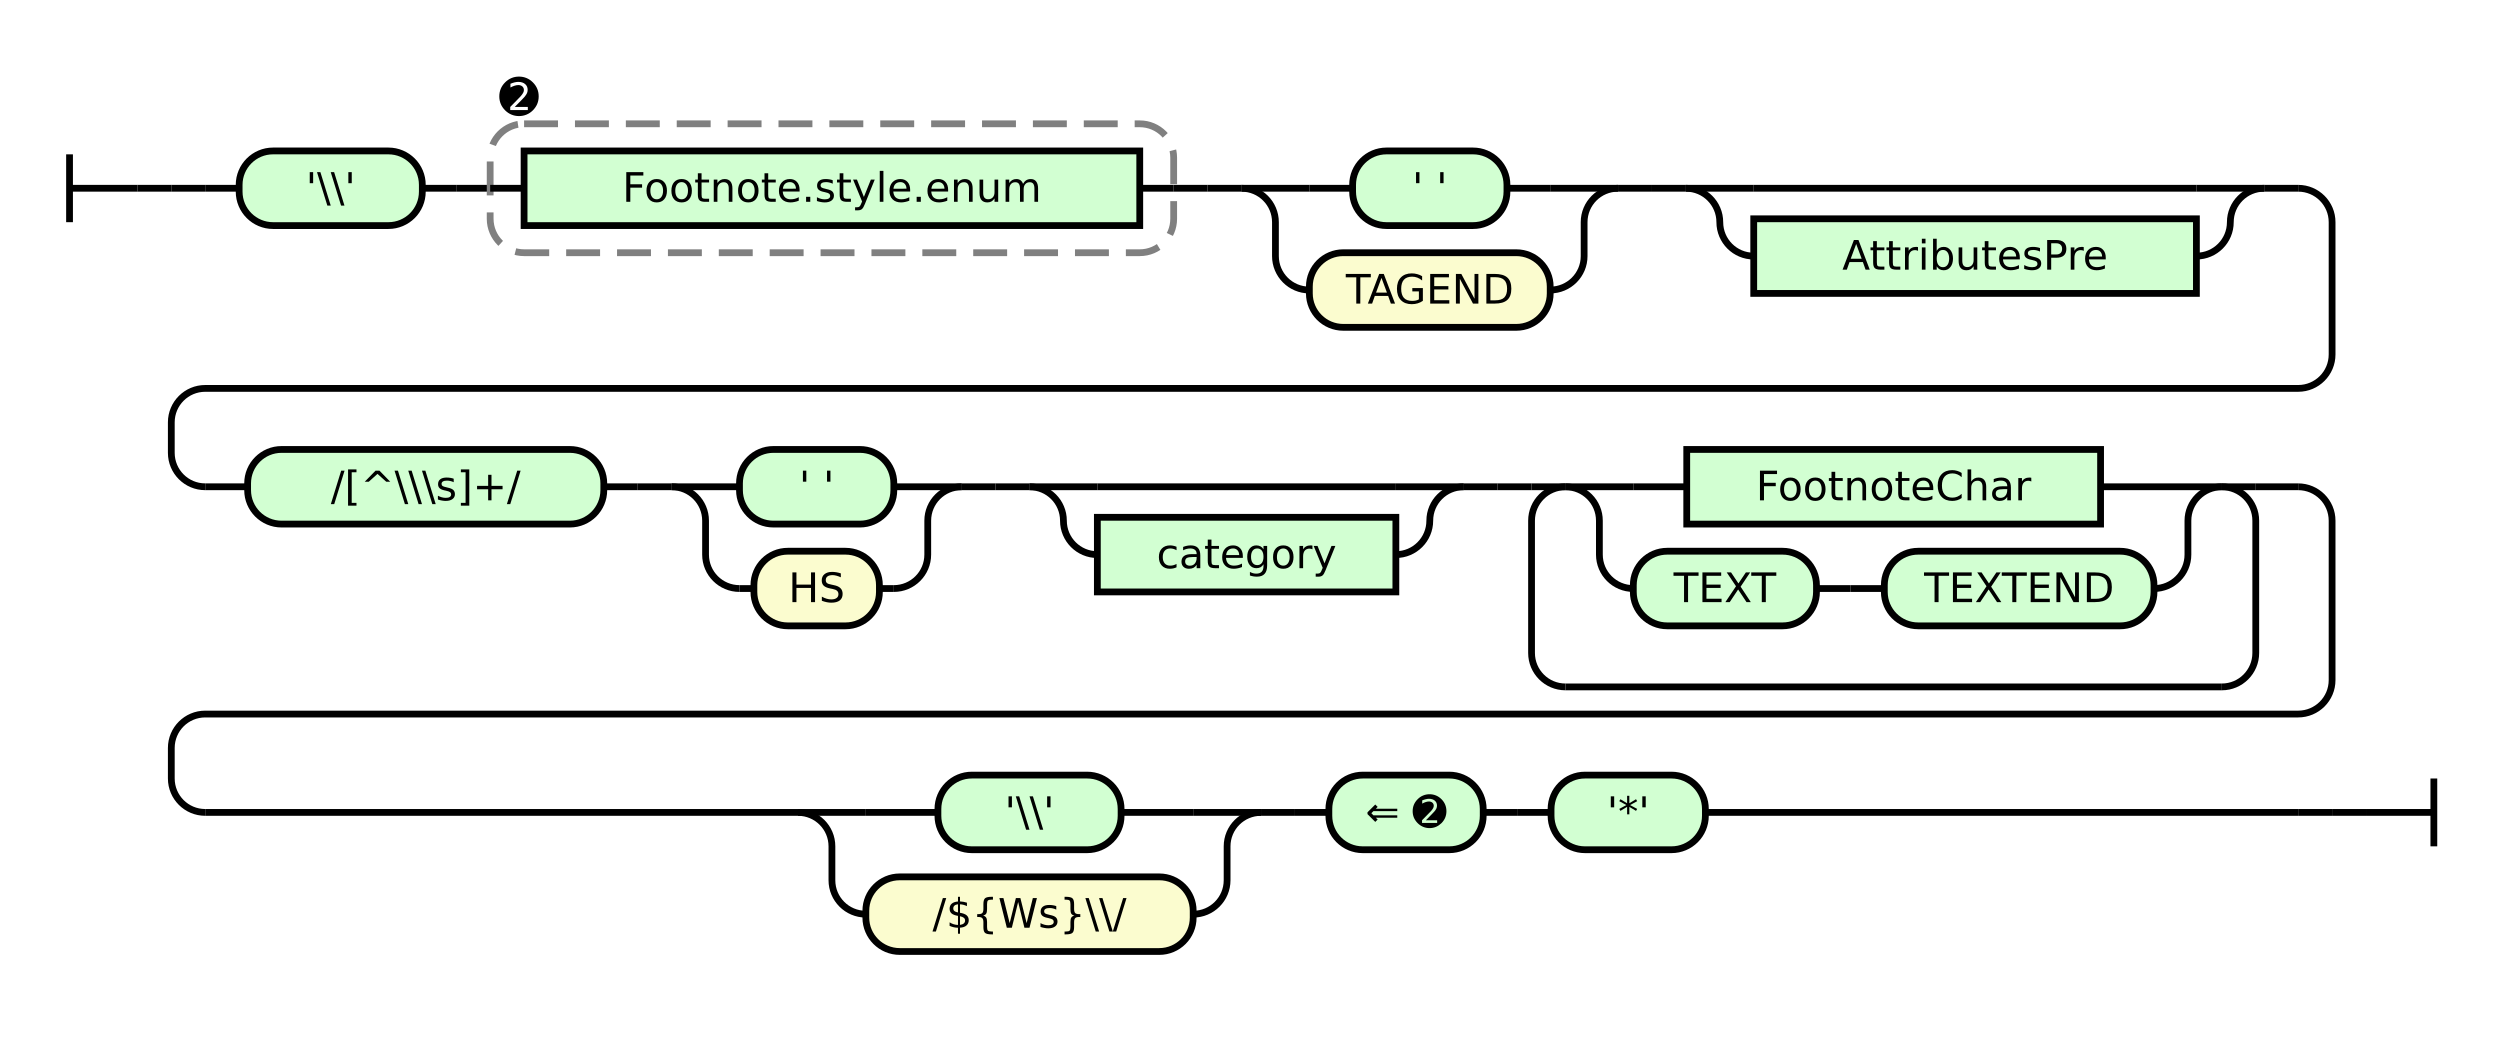
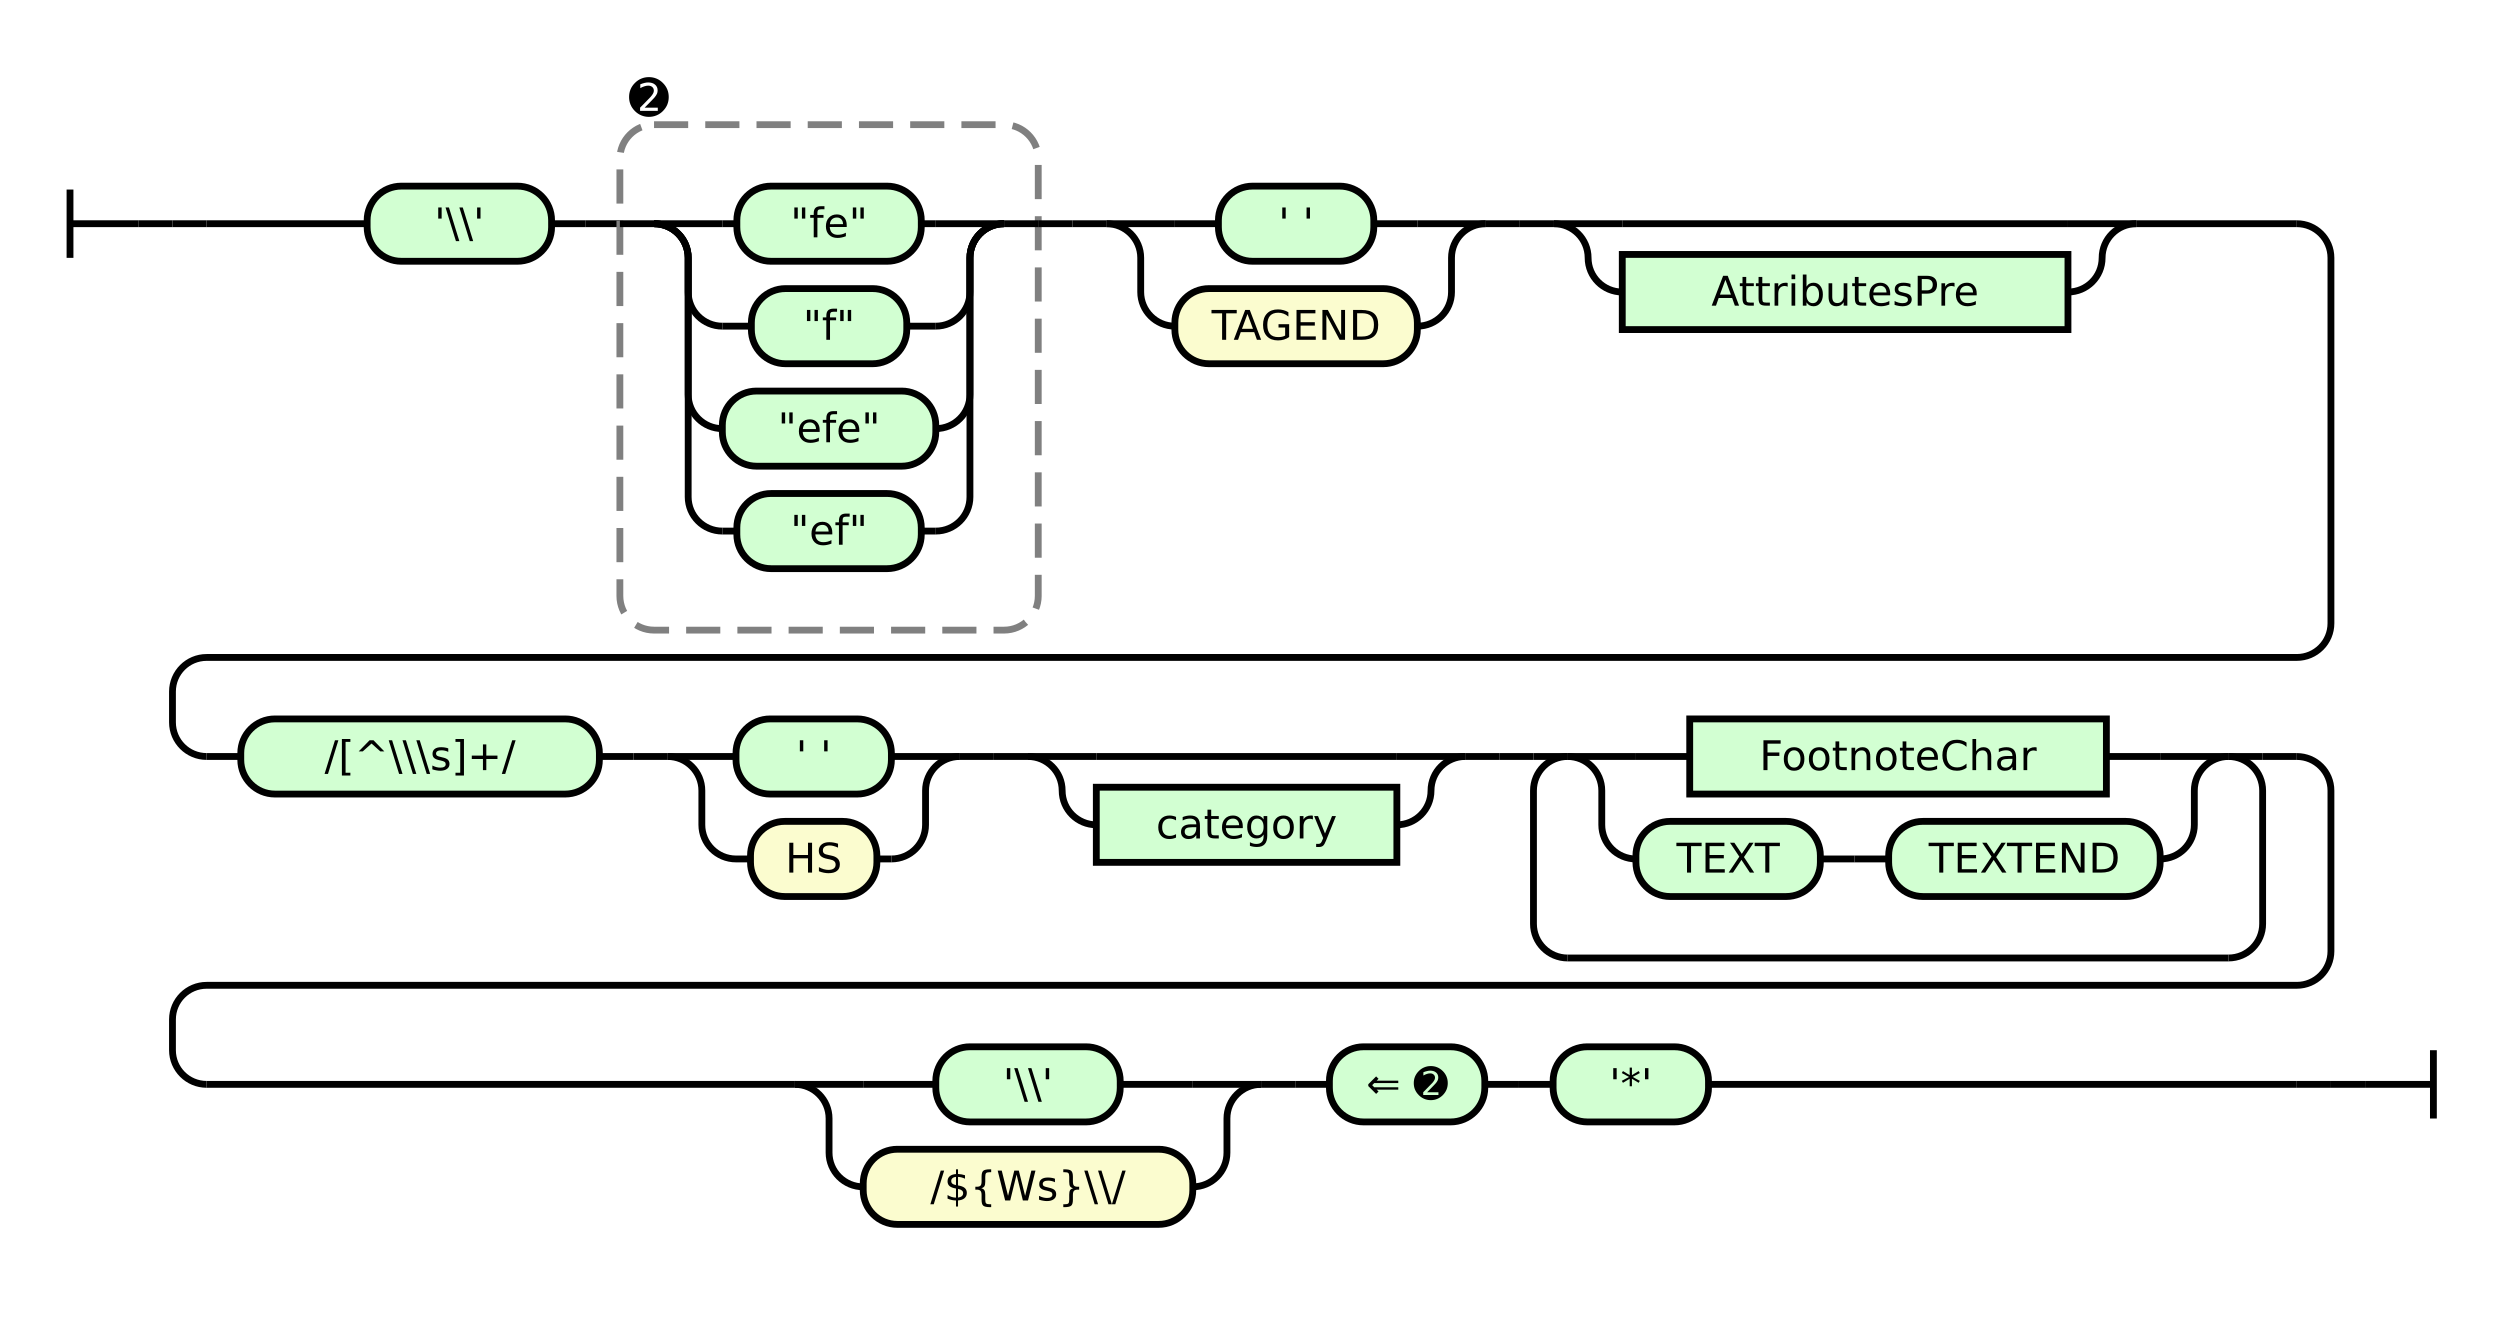
- <svg xmlns="http://www.w3.org/2000/svg" class="railroad-diagram" height="310" viewBox="0 0 737.0 310" width="737.0">
+ <svg xmlns="http://www.w3.org/2000/svg" class="railroad-diagram" height="388" viewBox="0 0 732.0 388" width="732.0">
  <g transform="translate(.5 .5)">
    <style>/*  */

    svg.railroad-diagram {
        background-color: hsl(30,20%,95%);
    }
    svg.railroad-diagram path {
        stroke-width: 2;
        stroke: black;
        fill: none;
    }
    svg.railroad-diagram text {
        font-size: 12px;
        text-anchor: middle;
        font-family: DejaVu Sans;
    }
    svg.railroad-diagram text.label {
        text-anchor:start;
    }
    svg.railroad-diagram text.comment {
        font-family: DejaVu Sans;
        font-size: 14px;
    }
    svg.railroad-diagram rect{
        stroke-width: 2;
        stroke: black;
        fill: rgb(210, 255, 210);
    }
    svg.railroad-diagram rect.group-box {
        stroke: gray;
        stroke-dasharray: 10 5;
        fill: none;
    }
    .terminal {
        font-family: DejaVu Sans;
    }
    svg.railroad-diagram g.altterminal rect {
        fill: rgb(251, 252, 207)
    }

/*  */
</style>
    <g>
-       <path d="M 20 45 v 20 m 0 -10 h 20" />
+       <path d="M 20 55 v 20 m 0 -10 h 20" />
    </g>
-     <path d="M 40 55 h 10" />
+     <path d="M 40 65 h 10" />
    <g>
-       <path d="M 50 55 h 0.0" />
-       <path d="M 687.0 239 h 0.0" />
+       <path d="M 50 65 h 0.0" />
+       <path d="M 682.0 317 h 0.0" />
      <g>
-         <path d="M 50.0 55 h 0.0" />
-         <path d="M 50.0 55 h 10" />
+         <path d="M 50.0 65 h 0.0" />
+         <path d="M 50.0 65 h 10" />
        <g>
-           <path d="M 60.0 55 h 10.0" />
-           <path d="M 667.0 55 h 10.0" />
+           <path d="M 60.0 65 h 47.0" />
+           <path d="M 625.0 65 h 47.0" />
          <g class="terminal ">
-             <path d="M 70.0 55 h 0.0" />
-             <path d="M 124.0 55 h 0.0" />
-             <rect height="22" rx="10" ry="10" width="54.0" x="70.0" y="44" />
-             <text x="97.0" y="59">'\\'</text>
-           </g>
-           <path d="M 124.0 55 h 10" />
-           <path d="M 134.0 55 h 10" />
-           <g>
-             <path d="M 144.0 55 h 0.0" />
-             <path d="M 345.5 55 h 0.0" />
-             <rect class="group-box" height="38" rx="10" ry="10" width="201.5" x="144.0" y="36" />
+             <path d="M 107.0 65 h 0.0" />
+             <path d="M 161.0 65 h 0.0" />
+             <rect height="22" rx="10" ry="10" width="54.0" x="107.0" y="54" />
+             <text x="134.0" y="69">'\\'</text>
+           </g>
+           <path d="M 161.0 65 h 10" />
+           <path d="M 171.0 65 h 10" />
+           <g>
+             <path d="M 181.0 65 h 0.0" />
+             <path d="M 303.5 65 h 0.0" />
+             <rect class="group-box" height="148" rx="10" ry="10" width="122.5" x="181.0" y="36" />
            <g>
-               <path d="M 144.0 55 h 10.0" />
-               <path d="M 335.5 55 h 10.0" />
+               <path d="M 181.0 65 h 10.0" />
+               <path d="M 293.5 65 h 10.0" />
+               <g>
+                 <path d="M 191.0 65 h 0.0" />
+                 <path d="M 293.5 65 h 0.0" />
+                 <path d="M 191.0 65 h 20" />
+                 <g class="terminal ">
+                   <path d="M 211.0 65 h 4.25" />
+                   <path d="M 269.25 65 h 4.25" />
+                   <rect height="22" rx="10" ry="10" width="54.0" x="215.25" y="54" />
+                   <text x="242.25" y="69">"fe"</text>
+                 </g>
+                 <path d="M 273.5 65 h 20" />
+                 <path d="M 191.0 65 a 10 10 0 0 1 10 10 v 10 a 10 10 0 0 0 10 10" />
+                 <g class="terminal ">
+                   <path d="M 211.0 95 h 8.5" />
+                   <path d="M 265.0 95 h 8.5" />
+                   <rect height="22" rx="10" ry="10" width="45.5" x="219.5" y="84" />
+                   <text x="242.25" y="99">"f"</text>
+                 </g>
+                 <path d="M 273.5 95 a 10 10 0 0 0 10 -10 v -10 a 10 10 0 0 1 10 -10" />
+                 <path d="M 191.0 65 a 10 10 0 0 1 10 10 v 40 a 10 10 0 0 0 10 10" />
+                 <g class="terminal ">
+                   <path d="M 211.0 125 h 0.0" />
+                   <path d="M 273.5 125 h 0.0" />
+                   <rect height="22" rx="10" ry="10" width="62.5" x="211.0" y="114" />
+                   <text x="242.25" y="129">"efe"</text>
+                 </g>
+                 <path d="M 273.5 125 a 10 10 0 0 0 10 -10 v -40 a 10 10 0 0 1 10 -10" />
+                 <path d="M 191.0 65 a 10 10 0 0 1 10 10 v 70 a 10 10 0 0 0 10 10" />
+                 <g class="terminal ">
+                   <path d="M 211.0 155 h 4.25" />
+                   <path d="M 269.25 155 h 4.25" />
+                   <rect height="22" rx="10" ry="10" width="54.0" x="215.25" y="144" />
+                   <text x="242.25" y="159">"ef"</text>
+                 </g>
+                 <path d="M 273.5 155 a 10 10 0 0 0 10 -10 v -70 a 10 10 0 0 1 10 -10" />
+               </g>
+             </g>
+             <g class="non-terminal ">
+               <path d="M 181.0 28 h 0.0" />
+               <path d="M 198.0 28 h 0.0" />
+               <text class="comment" x="189.5" y="33">➋</text>
+             </g>
+           </g>
+           <path d="M 303.5 65 h 10" />
+           <path d="M 313.5 65 h 10" />
+           <g>
+             <path d="M 323.5 65 h 0.0" />
+             <path d="M 434.5 65 h 0.0" />
+             <path d="M 323.5 65 h 20" />
+             <g class="terminal ">
+               <path d="M 343.5 65 h 12.75" />
+               <path d="M 401.75 65 h 12.75" />
+               <rect height="22" rx="10" ry="10" width="45.5" x="356.25" y="54" />
+               <text x="379.0" y="69">' '</text>
+             </g>
+             <path d="M 414.5 65 h 20" />
+             <path d="M 323.5 65 a 10 10 0 0 1 10 10 v 10 a 10 10 0 0 0 10 10" />
+             <g class="terminal altterminal">
+               <path d="M 343.5 95 h 0.0" />
+               <path d="M 414.5 95 h 0.0" />
+               <rect height="22" rx="10" ry="10" width="71.0" x="343.5" y="84" />
+               <text x="379.0" y="99">TAGEND</text>
+             </g>
+             <path d="M 414.5 95 a 10 10 0 0 0 10 -10 v -10 a 10 10 0 0 1 10 -10" />
+           </g>
+           <path d="M 434.5 65 h 10" />
+           <path d="M 444.5 65 h 10" />
+           <g>
+             <path d="M 454.5 65 h 0.0" />
+             <path d="M 625.0 65 h 0.0" />
+             <path d="M 454.5 65 h 20" />
+             <g>
+               <path d="M 474.5 65 h 130.5" />
+             </g>
+             <path d="M 605.0 65 h 20" />
+             <path d="M 454.5 65 a 10 10 0 0 1 10 10 v 0 a 10 10 0 0 0 10 10" />
+             <g class="non-terminal ">
+               <path d="M 474.5 85 h 0.0" />
+               <path d="M 605.0 85 h 0.0" />
+               <rect height="22" width="130.5" x="474.5" y="74" />
+               <text x="539.75" y="89">AttributesPre</text>
+             </g>
+             <path d="M 605.0 85 a 10 10 0 0 0 10 -10 v 0 a 10 10 0 0 1 10 -10" />
+           </g>
+         </g>
+         <path d="M 672.0 65 a 10 10 0 0 1 10 10 v 107 a 10 10 0 0 1 -10 10 h -612.0 a 10 10 0 0 0 -10 10 v 9 a 10 10 0 0 0 10 10" />
+         <g>
+           <path d="M 60.0 221 h 10.0" />
+           <path d="M 662.0 221 h 10.0" />
+           <g class="terminal ">
+             <path d="M 70.0 221 h 0.0" />
+             <path d="M 175.0 221 h 0.0" />
+             <rect height="22" rx="10" ry="10" width="105.0" x="70.0" y="210" />
+             <text x="122.5" y="225">/[^\\\s]+/</text>
+           </g>
+           <path d="M 175.0 221 h 10" />
+           <path d="M 185.0 221 h 10" />
+           <g>
+             <path d="M 195.0 221 h 0.0" />
+             <path d="M 280.5 221 h 0.0" />
+             <path d="M 195.0 221 h 20" />
+             <g class="terminal ">
+               <path d="M 215.0 221 h 0.0" />
+               <path d="M 260.5 221 h 0.0" />
+               <rect height="22" rx="10" ry="10" width="45.5" x="215.0" y="210" />
+               <text x="237.75" y="225">' '</text>
+             </g>
+             <path d="M 260.5 221 h 20" />
+             <path d="M 195.0 221 a 10 10 0 0 1 10 10 v 10 a 10 10 0 0 0 10 10" />
+             <g class="terminal altterminal">
+               <path d="M 215.0 251 h 4.25" />
+               <path d="M 256.25 251 h 4.25" />
+               <rect height="22" rx="10" ry="10" width="37.0" x="219.25" y="240" />
+               <text x="237.75" y="255">HS</text>
+             </g>
+             <path d="M 260.5 251 a 10 10 0 0 0 10 -10 v -10 a 10 10 0 0 1 10 -10" />
+           </g>
+           <path d="M 280.5 221 h 10" />
+           <path d="M 290.5 221 h 10" />
+           <g>
+             <path d="M 300.5 221 h 0.0" />
+             <path d="M 662.0 221 h 0.0" />
+             <g>
+               <path d="M 300.5 221 h 0.0" />
+               <path d="M 428.5 221 h 0.0" />
+               <path d="M 300.5 221 h 20" />
+               <g>
+                 <path d="M 320.5 221 h 88.0" />
+               </g>
+               <path d="M 408.5 221 h 20" />
+               <path d="M 300.5 221 a 10 10 0 0 1 10 10 v 0 a 10 10 0 0 0 10 10" />
              <g class="non-terminal ">
-                 <path d="M 154.0 55 h 0.0" />
-                 <path d="M 335.5 55 h 0.0" />
-                 <rect height="22" width="181.5" x="154.0" y="44" />
-                 <text x="244.75" y="59">Footnote.style.enum</text>
-               </g>
-             </g>
-             <g class="non-terminal ">
-               <path d="M 144.0 28 h 0.0" />
-               <path d="M 161.0 28 h 0.0" />
-               <text class="comment" x="152.5" y="33">➋</text>
-             </g>
-           </g>
-           <path d="M 345.5 55 h 10" />
-           <path d="M 355.5 55 h 10" />
-           <g>
-             <path d="M 365.5 55 h 0.0" />
-             <path d="M 476.5 55 h 0.0" />
-             <path d="M 365.5 55 h 20" />
+                 <path d="M 320.5 241 h 0.0" />
+                 <path d="M 408.5 241 h 0.0" />
+                 <rect height="22" width="88.0" x="320.5" y="230" />
+                 <text x="364.5" y="245">category</text>
+               </g>
+               <path d="M 408.5 241 a 10 10 0 0 0 10 -10 v 0 a 10 10 0 0 1 10 -10" />
+             </g>
+             <path d="M 428.5 221 h 10" />
+             <path d="M 438.5 221 h 10" />
+             <g>
+               <path d="M 448.5 221 h 0.0" />
+               <path d="M 662.0 221 h 0.0" />
+               <path d="M 448.5 221 h 10" />
+               <g>
+                 <path d="M 458.5 221 h 0.0" />
+                 <path d="M 652.0 221 h 0.0" />
+                 <path d="M 458.5 221 h 20" />
+                 <g class="non-terminal ">
+                   <path d="M 478.5 221 h 15.75" />
+                   <path d="M 616.25 221 h 15.75" />
+                   <rect height="22" width="122.0" x="494.25" y="210" />
+                   <text x="555.25" y="225">FootnoteChar</text>
+                 </g>
+                 <path d="M 632.0 221 h 20" />
+                 <path d="M 458.5 221 a 10 10 0 0 1 10 10 v 10 a 10 10 0 0 0 10 10" />
+                 <g>
+                   <path d="M 478.5 251 h 0.0" />
+                   <path d="M 632.0 251 h 0.0" />
+                   <g class="terminal ">
+                     <path d="M 478.5 251 h 0.0" />
+                     <path d="M 532.5 251 h 0.0" />
+                     <rect height="22" rx="10" ry="10" width="54.0" x="478.5" y="240" />
+                     <text x="505.5" y="255">TEXT</text>
+                   </g>
+                   <path d="M 532.5 251 h 10" />
+                   <path d="M 542.5 251 h 10" />
+                   <g class="terminal ">
+                     <path d="M 552.5 251 h 0.0" />
+                     <path d="M 632.0 251 h 0.0" />
+                     <rect height="22" rx="10" ry="10" width="79.5" x="552.5" y="240" />
+                     <text x="592.25" y="255">TEXTEND</text>
+                   </g>
+                 </g>
+                 <path d="M 632.0 251 a 10 10 0 0 0 10 -10 v -10 a 10 10 0 0 1 10 -10" />
+               </g>
+               <path d="M 652.0 221 h 10" />
+               <path d="M 458.5 221 a 10 10 0 0 0 -10 10 v 39 a 10 10 0 0 0 10 10" />
+               <g>
+                 <path d="M 458.5 280 h 193.5" />
+               </g>
+               <path d="M 652.0 280 a 10 10 0 0 0 10 -10 v -39 a 10 10 0 0 0 -10 -10" />
+             </g>
+           </g>
+         </g>
+         <path d="M 672.0 221 a 10 10 0 0 1 10 10 v 47 a 10 10 0 0 1 -10 10 h -612.0 a 10 10 0 0 0 -10 10 v 9 a 10 10 0 0 0 10 10" />
+         <g>
+           <path d="M 60.0 317 h 172.25" />
+           <path d="M 499.75 317 h 172.25" />
+           <g>
+             <path d="M 232.25 317 h 0.0" />
+             <path d="M 368.75 317 h 0.0" />
+             <path d="M 232.25 317 h 20" />
            <g class="terminal ">
-               <path d="M 385.5 55 h 12.75" />
-               <path d="M 443.75 55 h 12.75" />
-               <rect height="22" rx="10" ry="10" width="45.5" x="398.25" y="44" />
-               <text x="421.0" y="59">' '</text>
-             </g>
-             <path d="M 456.5 55 h 20" />
-             <path d="M 365.5 55 a 10 10 0 0 1 10 10 v 10 a 10 10 0 0 0 10 10" />
+               <path d="M 252.25 317 h 21.25" />
+               <path d="M 327.5 317 h 21.25" />
+               <rect height="22" rx="10" ry="10" width="54.0" x="273.5" y="306" />
+               <text x="300.5" y="321">'\\'</text>
+             </g>
+             <path d="M 348.75 317 h 20" />
+             <path d="M 232.25 317 a 10 10 0 0 1 10 10 v 10 a 10 10 0 0 0 10 10" />
            <g class="terminal altterminal">
-               <path d="M 385.5 85 h 0.0" />
-               <path d="M 456.5 85 h 0.0" />
-               <rect height="22" rx="10" ry="10" width="71.0" x="385.5" y="74" />
-               <text x="421.0" y="89">TAGEND</text>
-             </g>
-             <path d="M 456.5 85 a 10 10 0 0 0 10 -10 v -10 a 10 10 0 0 1 10 -10" />
-           </g>
-           <path d="M 476.5 55 h 10" />
-           <path d="M 486.5 55 h 10" />
-           <g>
-             <path d="M 496.5 55 h 0.0" />
-             <path d="M 667.0 55 h 0.0" />
-             <path d="M 496.5 55 h 20" />
-             <g>
-               <path d="M 516.5 55 h 130.5" />
-             </g>
-             <path d="M 647.0 55 h 20" />
-             <path d="M 496.5 55 a 10 10 0 0 1 10 10 v 0 a 10 10 0 0 0 10 10" />
-             <g class="non-terminal ">
-               <path d="M 516.5 75 h 0.0" />
-               <path d="M 647.0 75 h 0.0" />
-               <rect height="22" width="130.5" x="516.5" y="64" />
-               <text x="581.75" y="79">AttributesPre</text>
-             </g>
-             <path d="M 647.0 75 a 10 10 0 0 0 10 -10 v 0 a 10 10 0 0 1 10 -10" />
+               <path d="M 252.25 347 h 0.0" />
+               <path d="M 348.75 347 h 0.0" />
+               <rect height="22" rx="10" ry="10" width="96.5" x="252.25" y="336" />
+               <text x="300.5" y="351">/${Ws}\\/</text>
+             </g>
+             <path d="M 348.75 347 a 10 10 0 0 0 10 -10 v -10 a 10 10 0 0 1 10 -10" />
+           </g>
+           <path d="M 368.75 317 h 10" />
+           <path d="M 378.75 317 h 10" />
+           <g class="terminal ">
+             <path d="M 388.75 317 h 0.0" />
+             <path d="M 434.25 317 h 0.0" />
+             <rect height="22" rx="10" ry="10" width="45.5" x="388.75" y="306" />
+             <text x="411.5" y="321">⇐ ➋</text>
+           </g>
+           <path d="M 434.25 317 h 10" />
+           <path d="M 444.25 317 h 10" />
+           <g class="terminal ">
+             <path d="M 454.25 317 h 0.0" />
+             <path d="M 499.75 317 h 0.0" />
+             <rect height="22" rx="10" ry="10" width="45.5" x="454.25" y="306" />
+             <text x="477.0" y="321">'*'</text>
          </g>
        </g>
-         <path d="M 677.0 55 a 10 10 0 0 1 10 10 v 39 a 10 10 0 0 1 -10 10 h -617.0 a 10 10 0 0 0 -10 10 v 9 a 10 10 0 0 0 10 10" />
-         <g>
-           <path d="M 60.0 143 h 12.5" />
-           <path d="M 664.5 143 h 12.5" />
-           <g class="terminal ">
-             <path d="M 72.5 143 h 0.0" />
-             <path d="M 177.5 143 h 0.0" />
-             <rect height="22" rx="10" ry="10" width="105.0" x="72.5" y="132" />
-             <text x="125.0" y="147">/[^\\\s]+/</text>
-           </g>
-           <path d="M 177.5 143 h 10" />
-           <path d="M 187.5 143 h 10" />
-           <g>
-             <path d="M 197.5 143 h 0.0" />
-             <path d="M 283.0 143 h 0.0" />
-             <path d="M 197.5 143 h 20" />
-             <g class="terminal ">
-               <path d="M 217.5 143 h 0.0" />
-               <path d="M 263.0 143 h 0.0" />
-               <rect height="22" rx="10" ry="10" width="45.5" x="217.5" y="132" />
-               <text x="240.25" y="147">' '</text>
-             </g>
-             <path d="M 263.0 143 h 20" />
-             <path d="M 197.5 143 a 10 10 0 0 1 10 10 v 10 a 10 10 0 0 0 10 10" />
-             <g class="terminal altterminal">
-               <path d="M 217.5 173 h 4.25" />
-               <path d="M 258.75 173 h 4.25" />
-               <rect height="22" rx="10" ry="10" width="37.0" x="221.75" y="162" />
-               <text x="240.25" y="177">HS</text>
-             </g>
-             <path d="M 263.0 173 a 10 10 0 0 0 10 -10 v -10 a 10 10 0 0 1 10 -10" />
-           </g>
-           <path d="M 283.0 143 h 10" />
-           <path d="M 293.0 143 h 10" />
-           <g>
-             <path d="M 303.0 143 h 0.0" />
-             <path d="M 664.5 143 h 0.0" />
-             <g>
-               <path d="M 303.0 143 h 0.0" />
-               <path d="M 431.0 143 h 0.0" />
-               <path d="M 303.0 143 h 20" />
-               <g>
-                 <path d="M 323.0 143 h 88.0" />
-               </g>
-               <path d="M 411.0 143 h 20" />
-               <path d="M 303.0 143 a 10 10 0 0 1 10 10 v 0 a 10 10 0 0 0 10 10" />
-               <g class="non-terminal ">
-                 <path d="M 323.0 163 h 0.0" />
-                 <path d="M 411.0 163 h 0.0" />
-                 <rect height="22" width="88.0" x="323.0" y="152" />
-                 <text x="367.0" y="167">category</text>
-               </g>
-               <path d="M 411.0 163 a 10 10 0 0 0 10 -10 v 0 a 10 10 0 0 1 10 -10" />
-             </g>
-             <path d="M 431.0 143 h 10" />
-             <path d="M 441.0 143 h 10" />
-             <g>
-               <path d="M 451.0 143 h 0.0" />
-               <path d="M 664.5 143 h 0.0" />
-               <path d="M 451.0 143 h 10" />
-               <g>
-                 <path d="M 461.0 143 h 0.0" />
-                 <path d="M 654.5 143 h 0.0" />
-                 <path d="M 461.0 143 h 20" />
-                 <g class="non-terminal ">
-                   <path d="M 481.0 143 h 15.75" />
-                   <path d="M 618.75 143 h 15.75" />
-                   <rect height="22" width="122.0" x="496.75" y="132" />
-                   <text x="557.75" y="147">FootnoteChar</text>
-                 </g>
-                 <path d="M 634.5 143 h 20" />
-                 <path d="M 461.0 143 a 10 10 0 0 1 10 10 v 10 a 10 10 0 0 0 10 10" />
-                 <g>
-                   <path d="M 481.0 173 h 0.0" />
-                   <path d="M 634.5 173 h 0.0" />
-                   <g class="terminal ">
-                     <path d="M 481.0 173 h 0.0" />
-                     <path d="M 535.0 173 h 0.0" />
-                     <rect height="22" rx="10" ry="10" width="54.0" x="481.0" y="162" />
-                     <text x="508.0" y="177">TEXT</text>
-                   </g>
-                   <path d="M 535.0 173 h 10" />
-                   <path d="M 545.0 173 h 10" />
-                   <g class="terminal ">
-                     <path d="M 555.0 173 h 0.0" />
-                     <path d="M 634.5 173 h 0.0" />
-                     <rect height="22" rx="10" ry="10" width="79.5" x="555.0" y="162" />
-                     <text x="594.75" y="177">TEXTEND</text>
-                   </g>
-                 </g>
-                 <path d="M 634.5 173 a 10 10 0 0 0 10 -10 v -10 a 10 10 0 0 1 10 -10" />
-               </g>
-               <path d="M 654.5 143 h 10" />
-               <path d="M 461.0 143 a 10 10 0 0 0 -10 10 v 39 a 10 10 0 0 0 10 10" />
-               <g>
-                 <path d="M 461.0 202 h 193.5" />
-               </g>
-               <path d="M 654.5 202 a 10 10 0 0 0 10 -10 v -39 a 10 10 0 0 0 -10 -10" />
-             </g>
-           </g>
-         </g>
-         <path d="M 677.0 143 a 10 10 0 0 1 10 10 v 47 a 10 10 0 0 1 -10 10 h -617.0 a 10 10 0 0 0 -10 10 v 9 a 10 10 0 0 0 10 10" />
-         <g>
-           <path d="M 60.0 239 h 174.75" />
-           <path d="M 502.25 239 h 174.75" />
-           <g>
-             <path d="M 234.75 239 h 0.0" />
-             <path d="M 371.25 239 h 0.0" />
-             <path d="M 234.75 239 h 20" />
-             <g class="terminal ">
-               <path d="M 254.75 239 h 21.25" />
-               <path d="M 330.0 239 h 21.25" />
-               <rect height="22" rx="10" ry="10" width="54.0" x="276.0" y="228" />
-               <text x="303.0" y="243">'\\'</text>
-             </g>
-             <path d="M 351.25 239 h 20" />
-             <path d="M 234.75 239 a 10 10 0 0 1 10 10 v 10 a 10 10 0 0 0 10 10" />
-             <g class="terminal altterminal">
-               <path d="M 254.75 269 h 0.0" />
-               <path d="M 351.25 269 h 0.0" />
-               <rect height="22" rx="10" ry="10" width="96.5" x="254.75" y="258" />
-               <text x="303.0" y="273">/${Ws}\\/</text>
-             </g>
-             <path d="M 351.25 269 a 10 10 0 0 0 10 -10 v -10 a 10 10 0 0 1 10 -10" />
-           </g>
-           <path d="M 371.25 239 h 10" />
-           <path d="M 381.25 239 h 10" />
-           <g class="terminal ">
-             <path d="M 391.25 239 h 0.0" />
-             <path d="M 436.75 239 h 0.0" />
-             <rect height="22" rx="10" ry="10" width="45.5" x="391.25" y="228" />
-             <text x="414.0" y="243">⇐ ➋</text>
-           </g>
-           <path d="M 436.75 239 h 10" />
-           <path d="M 446.75 239 h 10" />
-           <g class="terminal ">
-             <path d="M 456.75 239 h 0.0" />
-             <path d="M 502.25 239 h 0.0" />
-             <rect height="22" rx="10" ry="10" width="45.5" x="456.75" y="228" />
-             <text x="479.5" y="243">'*'</text>
-           </g>
-         </g>
-         <path d="M 677.0 239 h 10" />
-         <path d="M 687.0 239 h 0.0" />
+         <path d="M 672.0 317 h 10" />
+         <path d="M 682.0 317 h 0.0" />
      </g>
    </g>
-     <path d="M 687.0 239 h 10" />
-     <path d="M 697.0 239 h 20 m 0 -10 v 20" />
+     <path d="M 682.0 317 h 10" />
+     <path d="M 692.0 317 h 20 m 0 -10 v 20" />
  </g>
</svg>
